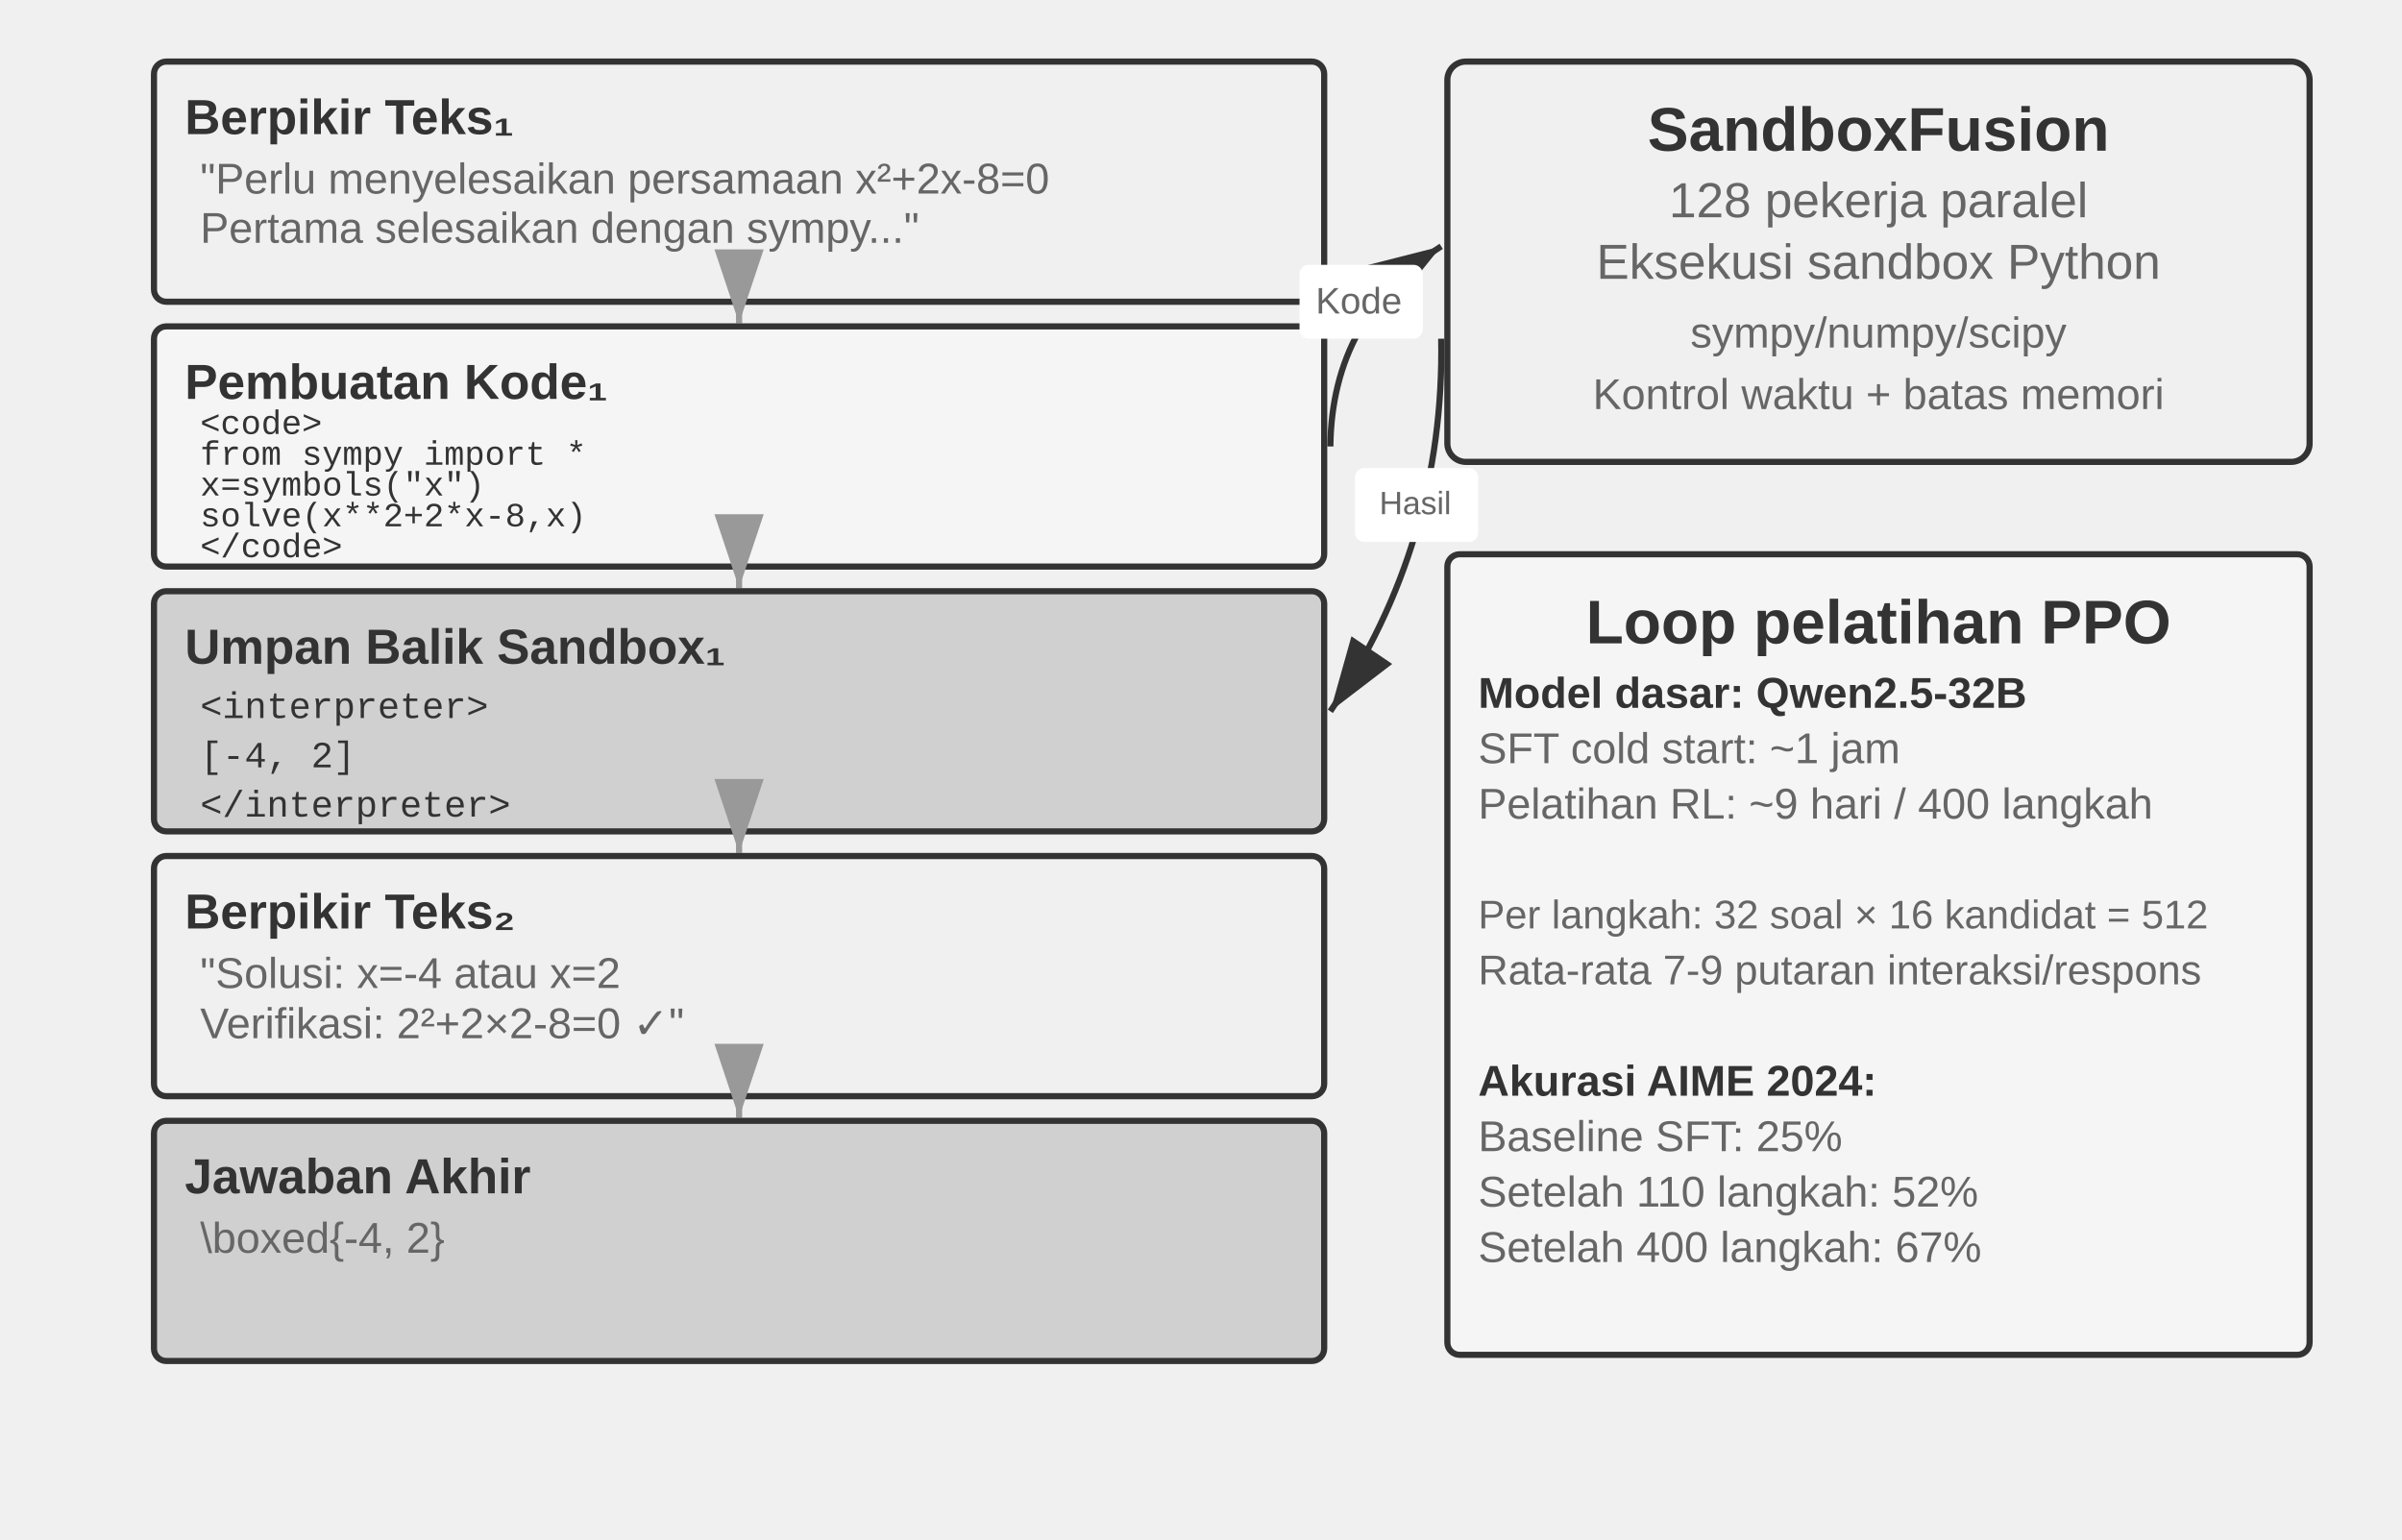
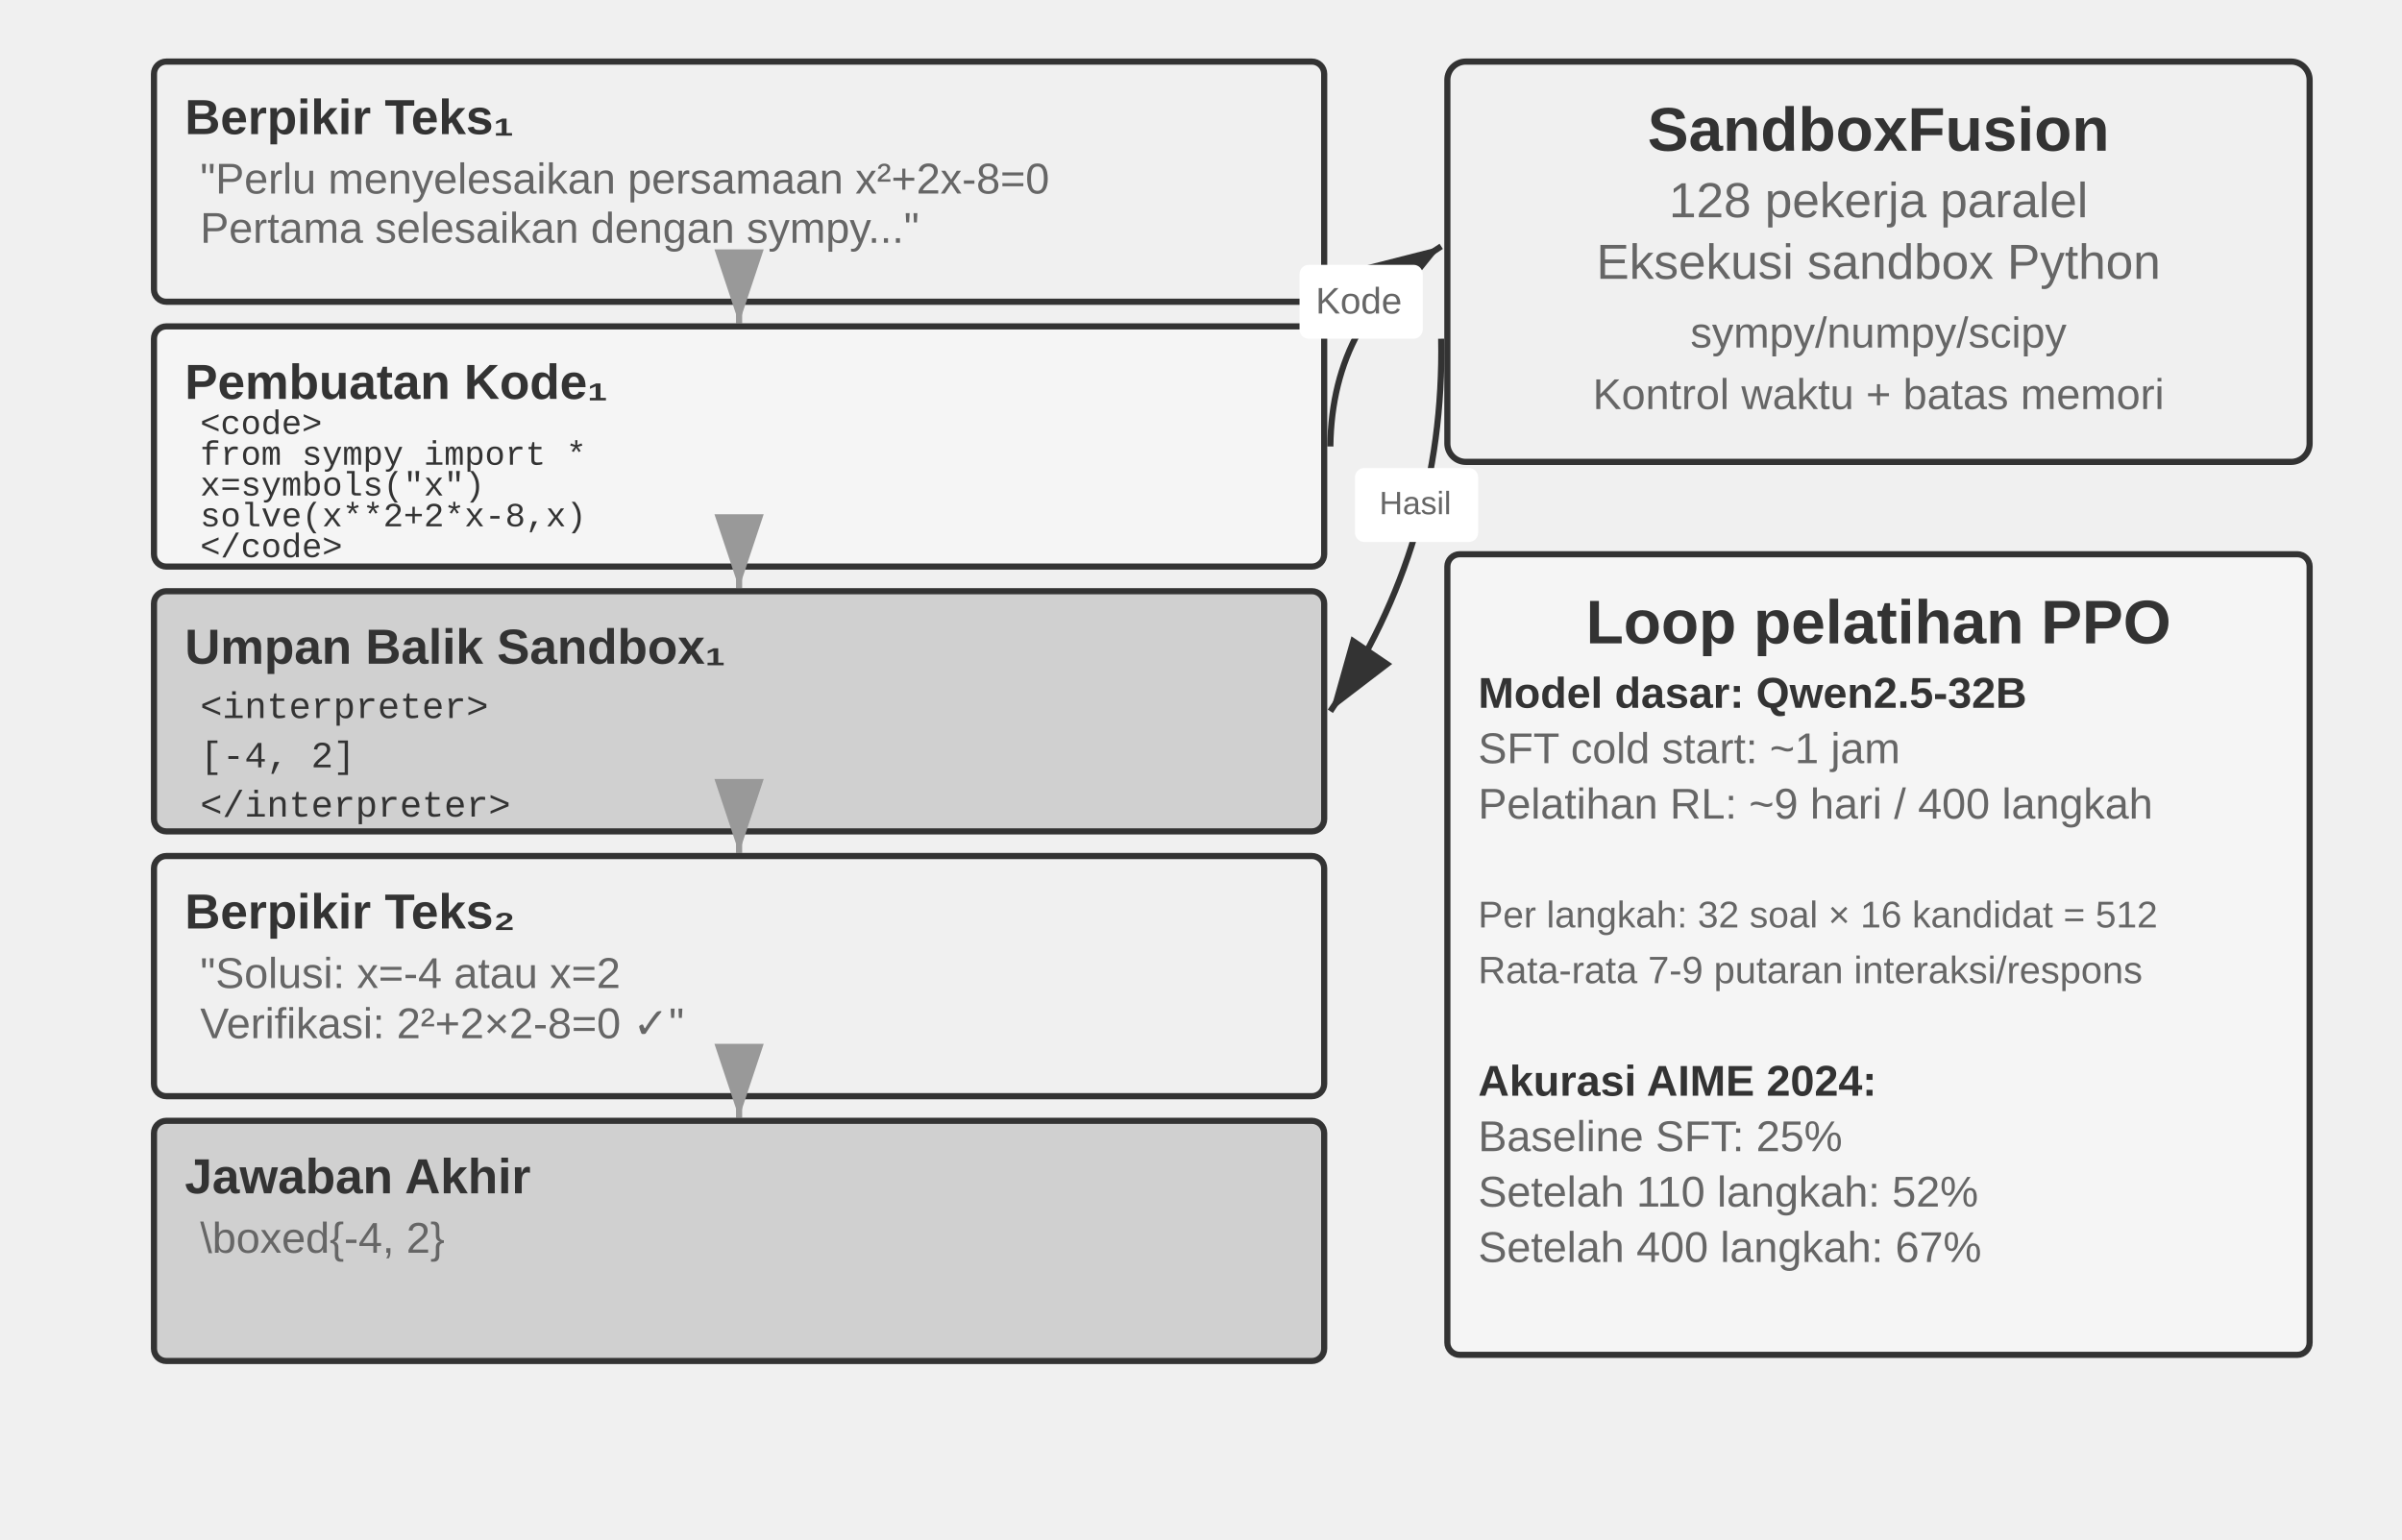
<svg xmlns="http://www.w3.org/2000/svg" viewBox="0 40 780 500" width="780" height="500" style="background:#ffffff">
  <defs>
    <marker id="ah" markerWidth="12" markerHeight="8" refX="12" refY="4" orient="auto">
      <polygon points="0 0, 12 4, 0 8" fill="#333333" />
    </marker>
    <marker id="ah-light" markerWidth="12" markerHeight="8" refX="12" refY="4" orient="auto">
      <polygon points="0 0, 12 4, 0 8" fill="#999999" />
    </marker>
  </defs>
  <rect x="50" y="60" width="380" height="78" rx="4" fill="#f0f0f0" stroke="#333333" stroke-width="2" />
  <text x="60" y="78" font-family="Arial, 'Helvetica Neue', Helvetica, 'PingFang SC', 'Microsoft YaHei', sans-serif" font-size="16" fill="#333333" text-anchor="start" dominant-baseline="central" font-weight="bold">Berpikir Teks₁</text>
  <text x="65" y="98" font-family="Arial, 'Helvetica Neue', Helvetica, 'PingFang SC', 'Microsoft YaHei', sans-serif" font-size="14" fill="#666666" text-anchor="start" dominant-baseline="central" font-weight="normal">"Perlu menyelesaikan persamaan x²+2x-8=0</text>
  <text x="65" y="114" font-family="Arial, 'Helvetica Neue', Helvetica, 'PingFang SC', 'Microsoft YaHei', sans-serif" font-size="14" fill="#666666" text-anchor="start" dominant-baseline="central" font-weight="normal">Pertama selesaikan dengan sympy..."</text>
  <line x1="240" y1="139" x2="240" y2="145" stroke="#999999" stroke-width="2" marker-end="url(#ah-light)" />
  <rect x="50" y="146" width="380" height="78" rx="4" fill="#f5f5f5" stroke="#333333" stroke-width="2" />
  <text x="60" y="164" font-family="Arial, 'Helvetica Neue', Helvetica, 'PingFang SC', 'Microsoft YaHei', sans-serif" font-size="16" fill="#333333" text-anchor="start" dominant-baseline="central" font-weight="bold">Pembuatan Kode₁</text>
  <text x="65" y="178" font-family="'Courier New', Courier, monospace" font-size="11" fill="#333333" text-anchor="start" dominant-baseline="central">&lt;code&gt;</text>
  <text x="65" y="188" font-family="'Courier New', Courier, monospace" font-size="11" fill="#333333" text-anchor="start" dominant-baseline="central">from sympy import *</text>
  <text x="65" y="198" font-family="'Courier New', Courier, monospace" font-size="11" fill="#333333" text-anchor="start" dominant-baseline="central">x=symbols("x")</text>
  <text x="65" y="208" font-family="'Courier New', Courier, monospace" font-size="11" fill="#333333" text-anchor="start" dominant-baseline="central">solve(x**2+2*x-8,x)</text>
  <text x="65" y="218" font-family="'Courier New', Courier, monospace" font-size="11" fill="#333333" text-anchor="start" dominant-baseline="central">&lt;/code&gt;</text>
  <line x1="240" y1="225" x2="240" y2="231" stroke="#999999" stroke-width="2" marker-end="url(#ah-light)" />
  <rect x="50" y="232" width="380" height="78" rx="4" fill="#d0d0d0" stroke="#333333" stroke-width="2" />
  <text x="60" y="250" font-family="Arial, 'Helvetica Neue', Helvetica, 'PingFang SC', 'Microsoft YaHei', sans-serif" font-size="16" fill="#333333" text-anchor="start" dominant-baseline="central" font-weight="bold">Umpan Balik Sandbox₁</text>
  <text x="65" y="270" font-family="'Courier New', Courier, monospace" font-size="12" fill="#333333" text-anchor="start" dominant-baseline="central">&lt;interpreter&gt;</text>
  <text x="65" y="286" font-family="'Courier New', Courier, monospace" font-size="12" fill="#333333" text-anchor="start" dominant-baseline="central">[-4, 2]</text>
  <text x="65" y="302" font-family="'Courier New', Courier, monospace" font-size="12" fill="#333333" text-anchor="start" dominant-baseline="central">&lt;/interpreter&gt;</text>
  <line x1="240" y1="311" x2="240" y2="317" stroke="#999999" stroke-width="2" marker-end="url(#ah-light)" />
  <rect x="50" y="318" width="380" height="78" rx="4" fill="#f0f0f0" stroke="#333333" stroke-width="2" />
  <text x="60" y="336" font-family="Arial, 'Helvetica Neue', Helvetica, 'PingFang SC', 'Microsoft YaHei', sans-serif" font-size="16" fill="#333333" text-anchor="start" dominant-baseline="central" font-weight="bold">Berpikir Teks₂</text>
  <text x="65" y="356" font-family="Arial, 'Helvetica Neue', Helvetica, 'PingFang SC', 'Microsoft YaHei', sans-serif" font-size="14" fill="#666666" text-anchor="start" dominant-baseline="central" font-weight="normal">"Solusi: x=-4 atau x=2</text>
  <text x="65" y="372" font-family="Arial, 'Helvetica Neue', Helvetica, 'PingFang SC', 'Microsoft YaHei', sans-serif" font-size="14" fill="#666666" text-anchor="start" dominant-baseline="central" font-weight="normal">Verifikasi: 2²+2×2-8=0 ✓"</text>
  <line x1="240" y1="397" x2="240" y2="403" stroke="#999999" stroke-width="2" marker-end="url(#ah-light)" />
  <rect x="50" y="404" width="380" height="78" rx="4" fill="#d0d0d0" stroke="#333333" stroke-width="2" />
  <text x="60" y="422" font-family="Arial, 'Helvetica Neue', Helvetica, 'PingFang SC', 'Microsoft YaHei', sans-serif" font-size="16" fill="#333333" text-anchor="start" dominant-baseline="central" font-weight="bold">Jawaban Akhir</text>
  <text x="65" y="442" font-family="Arial, 'Helvetica Neue', Helvetica, 'PingFang SC', 'Microsoft YaHei', sans-serif" font-size="14" fill="#666666" text-anchor="start" dominant-baseline="central" font-weight="normal">\boxed{-4, 2}</text>
  <rect x="470" y="60" width="280" height="130" rx="6" fill="#f0f0f0" stroke="#333333" stroke-width="2" />
  <text x="610" y="82" font-family="Arial, 'Helvetica Neue', Helvetica, 'PingFang SC', 'Microsoft YaHei', sans-serif" font-size="20" fill="#333333" text-anchor="middle" dominant-baseline="central" font-weight="bold">SandboxFusion</text>
  <text x="610" y="105" font-family="Arial, 'Helvetica Neue', Helvetica, 'PingFang SC', 'Microsoft YaHei', sans-serif" font-size="16" fill="#666666" text-anchor="middle" dominant-baseline="central" font-weight="normal">128 pekerja paralel</text>
  <text x="610" y="125" font-family="Arial, 'Helvetica Neue', Helvetica, 'PingFang SC', 'Microsoft YaHei', sans-serif" font-size="16" fill="#666666" text-anchor="middle" dominant-baseline="central" font-weight="normal">Eksekusi sandbox Python</text>
  <text x="610" y="148" font-family="Arial, 'Helvetica Neue', Helvetica, 'PingFang SC', 'Microsoft YaHei', sans-serif" font-size="14" fill="#666666" text-anchor="middle" dominant-baseline="central" font-weight="normal">sympy/numpy/scipy</text>
  <text x="610" y="168" font-family="Arial, 'Helvetica Neue', Helvetica, 'PingFang SC', 'Microsoft YaHei', sans-serif" font-size="14" fill="#666666" text-anchor="middle" dominant-baseline="central" font-weight="normal">Kontrol waktu + batas memori</text>
  <path d="M 432,185 Q 432.504,142.81 468,120" fill="none" stroke="#333333" stroke-width="2" marker-end="url(#ah)" />
  <rect x="422" y="126" width="40" height="24" rx="3" fill="white" />
  <text x="441.252" y="137.655" font-family="Arial, 'Helvetica Neue', Helvetica, 'PingFang SC', 'Microsoft YaHei', sans-serif" font-size="12" fill="#666666" text-anchor="middle" dominant-baseline="central" font-weight="normal">Kode</text>
  <path d="M 468,150 Q 469.17,216.203 432,271" fill="none" stroke="#333333" stroke-width="2" marker-end="url(#ah)" />
  <rect x="440" y="192" width="40" height="24" rx="3" fill="white" />
  <text x="459.585" y="203.352" font-family="Arial, 'Helvetica Neue', Helvetica, 'PingFang SC', 'Microsoft YaHei', sans-serif" font-size="10.5" fill="#666666" text-anchor="middle" dominant-baseline="central" font-weight="normal">Hasil</text>
  <rect x="470" y="220" width="280" height="260" rx="4" fill="#f5f5f5" stroke="#333333" stroke-width="2" />
  <text x="610" y="242" font-family="Arial, 'Helvetica Neue', Helvetica, 'PingFang SC', 'Microsoft YaHei', sans-serif" font-size="20" fill="#333333" text-anchor="middle" dominant-baseline="central" font-weight="bold">Loop pelatihan PPO</text>
  <text x="480" y="265" font-family="Arial, 'Helvetica Neue', Helvetica, 'PingFang SC', 'Microsoft YaHei', sans-serif" font-size="14" fill="#333333" text-anchor="start" dominant-baseline="central" font-weight="bold">Model dasar: Qwen2.5-32B</text>
  <text x="480" y="283" font-family="Arial, 'Helvetica Neue', Helvetica, 'PingFang SC', 'Microsoft YaHei', sans-serif" font-size="14" fill="#666666" text-anchor="start" dominant-baseline="central" font-weight="normal">SFT cold start: ~1 jam</text>
  <text x="480" y="301" font-family="Arial, 'Helvetica Neue', Helvetica, 'PingFang SC', 'Microsoft YaHei', sans-serif" font-size="14" fill="#666666" text-anchor="start" dominant-baseline="central" font-weight="normal">Pelatihan RL: ~9 hari / 400 langkah</text>
-   <text x="480" y="337" font-family="Arial, 'Helvetica Neue', Helvetica, 'PingFang SC', 'Microsoft YaHei', sans-serif" font-size="13" fill="#666666" text-anchor="start" dominant-baseline="central" font-weight="normal">Per langkah: 32 soal × 16 kandidat = 512</text>
-   <text x="480" y="355" font-family="Arial, 'Helvetica Neue', Helvetica, 'PingFang SC', 'Microsoft YaHei', sans-serif" font-size="13.5" fill="#666666" text-anchor="start" dominant-baseline="central" font-weight="normal">Rata-rata 7-9 putaran interaksi/respons</text>
+   <text x="480" y="337" font-family="Arial, 'Helvetica Neue', Helvetica, 'PingFang SC', 'Microsoft YaHei', sans-serif" font-size="12.1" fill="#666666" text-anchor="start" dominant-baseline="central" font-weight="normal">Per langkah: 32 soal × 16 kandidat = 512</text>
+   <text x="480" y="355" font-family="Arial, 'Helvetica Neue', Helvetica, 'PingFang SC', 'Microsoft YaHei', sans-serif" font-size="12.4" fill="#666666" text-anchor="start" dominant-baseline="central" font-weight="normal">Rata-rata 7-9 putaran interaksi/respons</text>
  <text x="480" y="391" font-family="Arial, 'Helvetica Neue', Helvetica, 'PingFang SC', 'Microsoft YaHei', sans-serif" font-size="14" fill="#333333" text-anchor="start" dominant-baseline="central" font-weight="bold">Akurasi AIME 2024:</text>
  <text x="480" y="409" font-family="Arial, 'Helvetica Neue', Helvetica, 'PingFang SC', 'Microsoft YaHei', sans-serif" font-size="14" fill="#666666" text-anchor="start" dominant-baseline="central" font-weight="normal">  Baseline SFT: 25%</text>
  <text x="480" y="427" font-family="Arial, 'Helvetica Neue', Helvetica, 'PingFang SC', 'Microsoft YaHei', sans-serif" font-size="14" fill="#666666" text-anchor="start" dominant-baseline="central" font-weight="normal">  Setelah 110 langkah: 52%</text>
  <text x="480" y="445" font-family="Arial, 'Helvetica Neue', Helvetica, 'PingFang SC', 'Microsoft YaHei', sans-serif" font-size="14" fill="#666666" text-anchor="start" dominant-baseline="central" font-weight="normal">  Setelah 400 langkah: 67%</text>
</svg>
